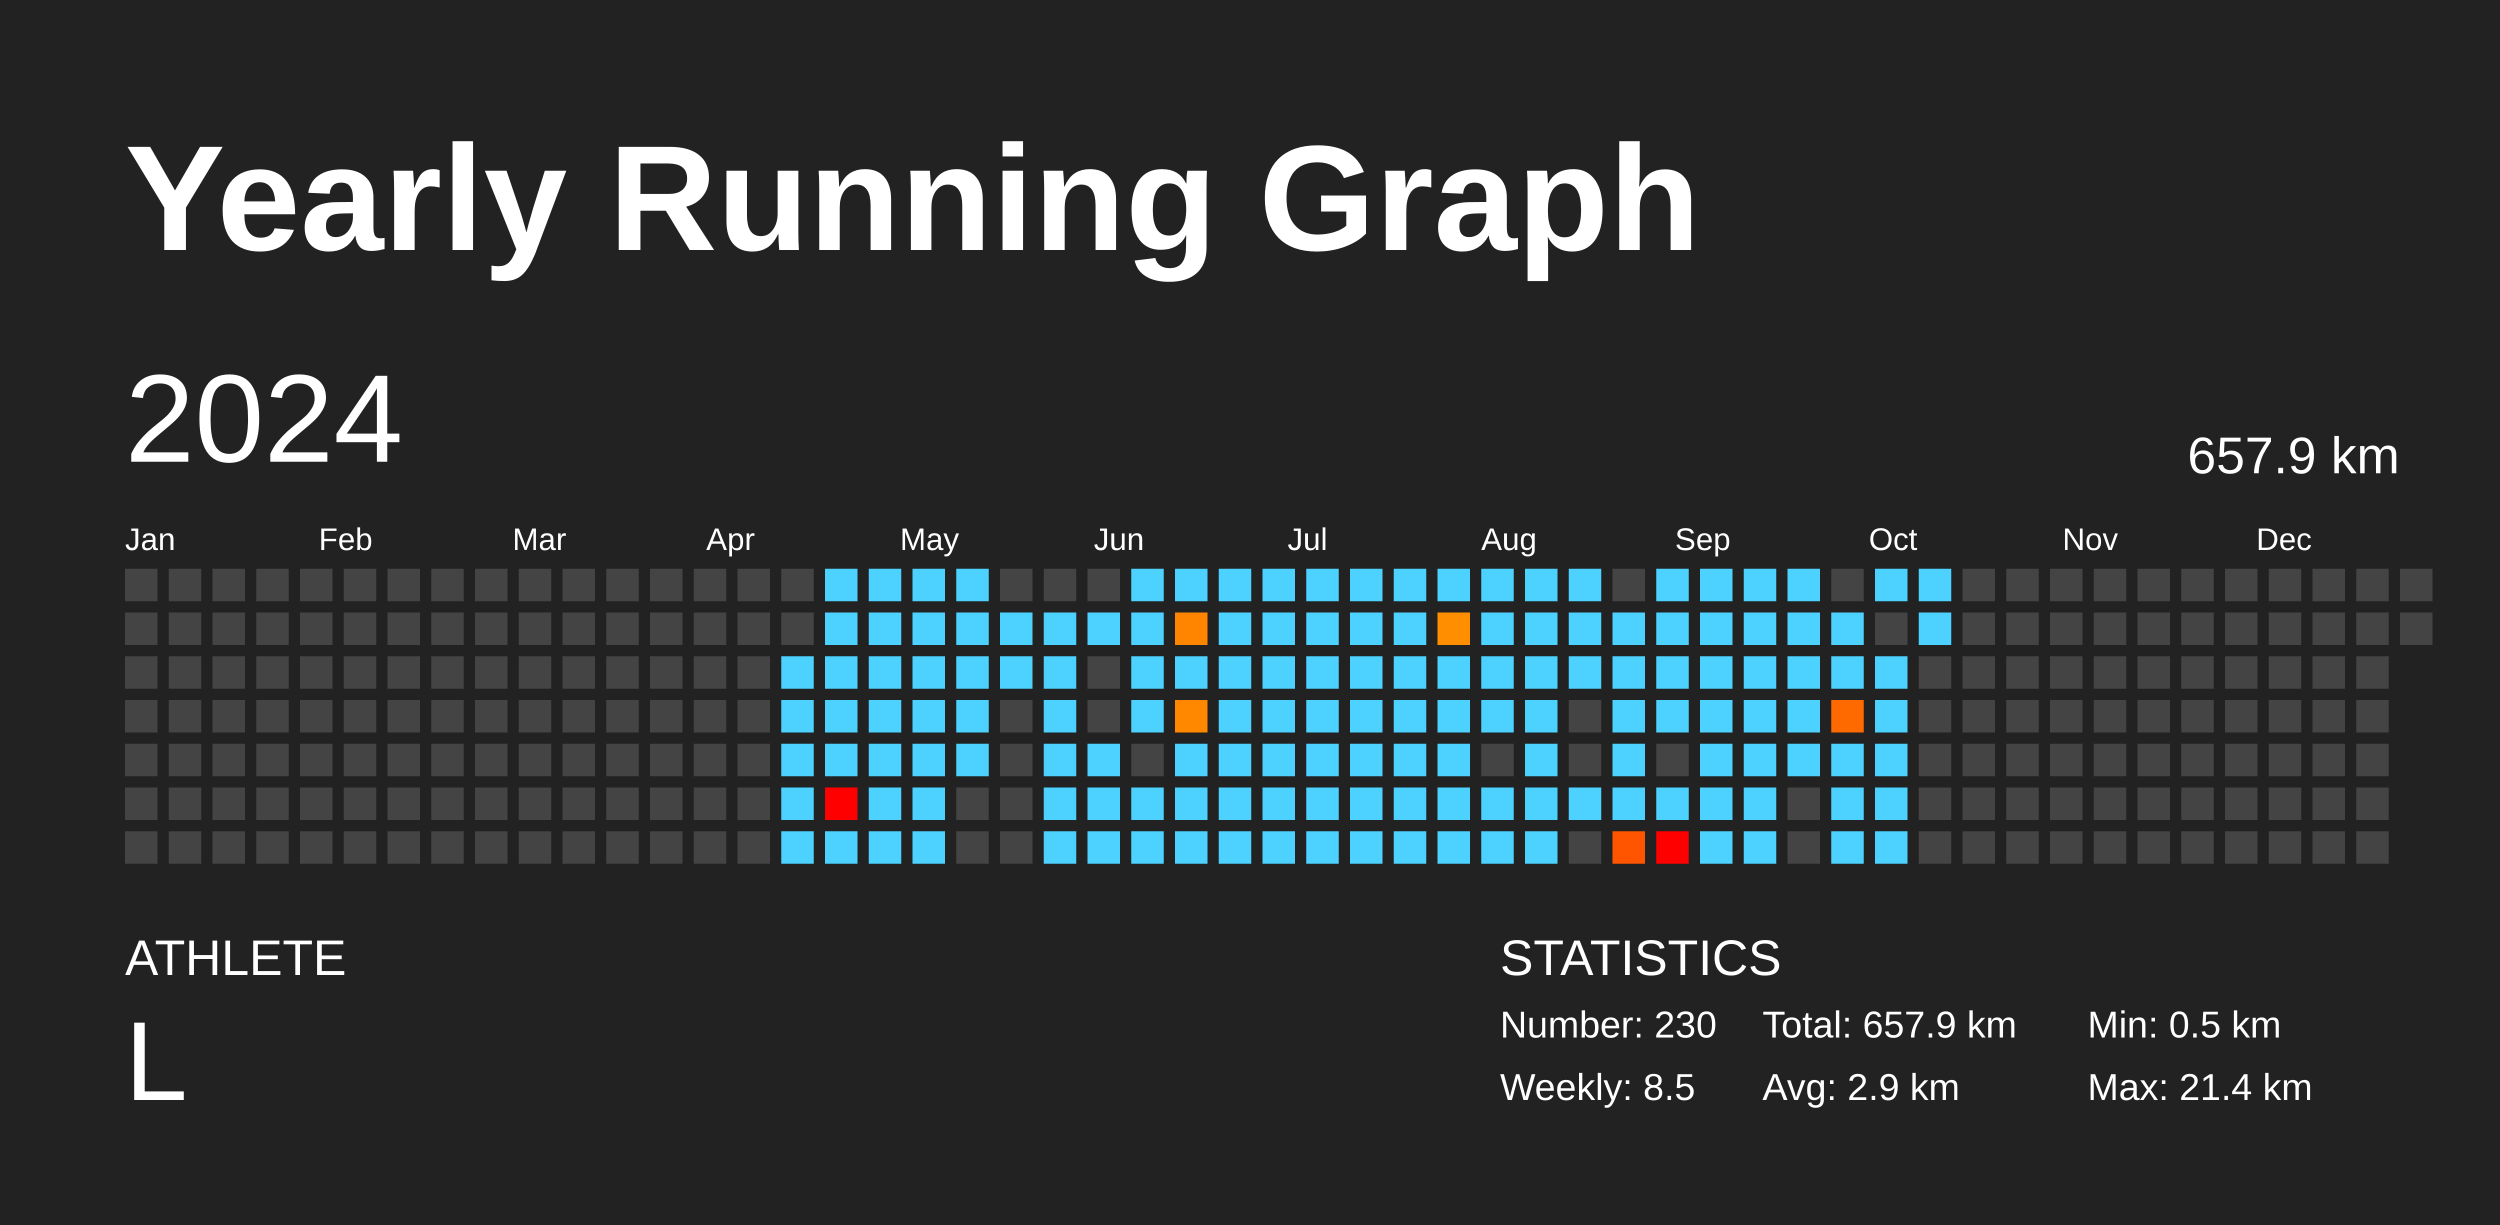
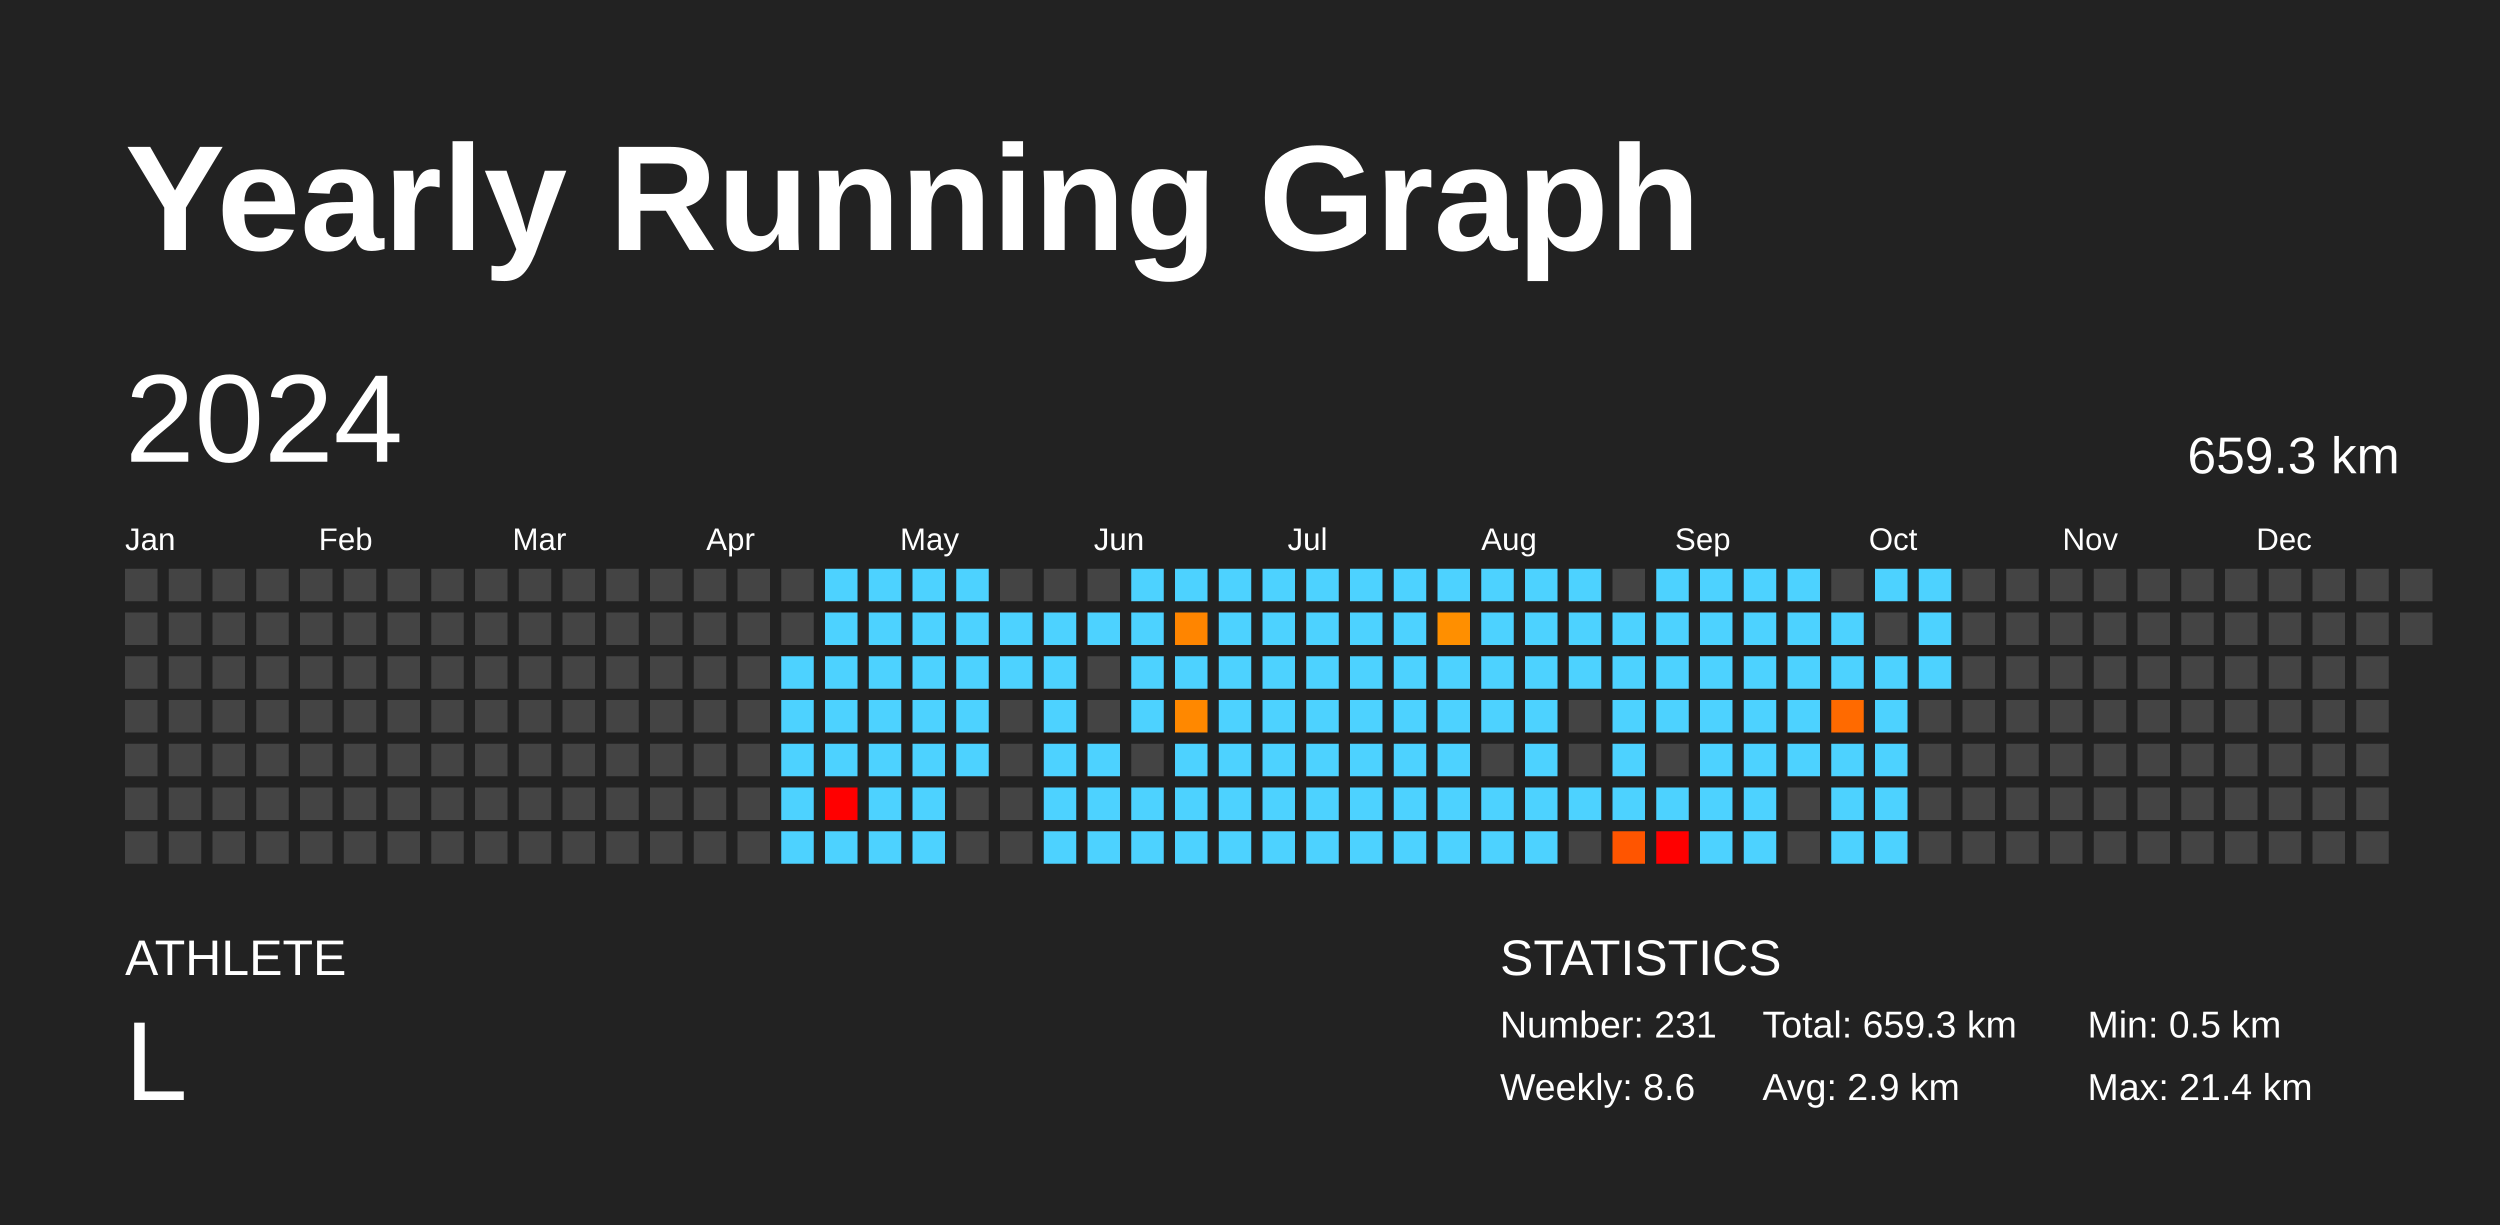
<svg xmlns="http://www.w3.org/2000/svg" baseProfile="full" height="98mm" version="1.1" viewBox="0,0,200,98" width="200mm">
  <defs />
  <rect fill="#222222" height="98" width="200" x="0" y="0" />
  <text fill="#FFFFFF" style="font-size:12px; font-family:Arial; font-weight:bold;" x="10" y="20">Yearly Running Graph</text>
  <text fill="#FFFFFF" style="font-size:4px; font-family:Arial" x="10" y="78">ATHLETE</text>
  <text fill="#FFFFFF" style="font-size:9px; font-family:Arial" x="10" y="88">L</text>
  <text fill="#FFFFFF" style="font-size:4px; font-family:Arial" x="120" y="78">STATISTICS</text>
-   <text fill="#FFFFFF" style="font-size:3px; font-family:Arial" x="120" y="83">Number: 230</text>
-   <text fill="#FFFFFF" style="font-size:3px; font-family:Arial" x="120" y="88">Weekly: 8.5</text>
-   <text fill="#FFFFFF" style="font-size:3px; font-family:Arial" x="141" y="83">Total: 657.9 km</text>
+   <text fill="#FFFFFF" style="font-size:3px; font-family:Arial" x="120" y="83">Number: 231</text>
+   <text fill="#FFFFFF" style="font-size:3px; font-family:Arial" x="120" y="88">Weekly: 8.6</text>
+   <text fill="#FFFFFF" style="font-size:3px; font-family:Arial" x="141" y="83">Total: 659.3 km</text>
  <text fill="#FFFFFF" style="font-size:3px; font-family:Arial" x="141" y="88">Avg: 2.9 km</text>
  <text fill="#FFFFFF" style="font-size:3px; font-family:Arial" x="167" y="83">Min: 0.5 km</text>
  <text fill="#FFFFFF" style="font-size:3px; font-family:Arial" x="167" y="88">Max: 21.4 km</text>
  <text dominant-baseline="hanging" fill="#FFFFFF" style="font-size:10.0px; font-family:Arial;" x="10" y="30">2024</text>
-   <text dominant-baseline="hanging" fill="#FFFFFF" style="font-size:4.125px; font-family:Arial;" x="175" y="35">657.9 km</text>
+   <text dominant-baseline="hanging" fill="#FFFFFF" style="font-size:4.125px; font-family:Arial;" x="175" y="35">659.3 km</text>
  <text fill="#FFFFFF" style="font-size:2.5px; font-family:Arial" x="10.0" y="44">Jan</text>
  <text fill="#FFFFFF" style="font-size:2.5px; font-family:Arial" x="25.5" y="44">Feb</text>
  <text fill="#FFFFFF" style="font-size:2.5px; font-family:Arial" x="41.0" y="44">Mar</text>
  <text fill="#FFFFFF" style="font-size:2.5px; font-family:Arial" x="56.5" y="44">Apr</text>
  <text fill="#FFFFFF" style="font-size:2.5px; font-family:Arial" x="72.0" y="44">May</text>
  <text fill="#FFFFFF" style="font-size:2.5px; font-family:Arial" x="87.5" y="44">Jun</text>
  <text fill="#FFFFFF" style="font-size:2.5px; font-family:Arial" x="103.0" y="44">Jul</text>
  <text fill="#FFFFFF" style="font-size:2.5px; font-family:Arial" x="118.5" y="44">Aug</text>
  <text fill="#FFFFFF" style="font-size:2.5px; font-family:Arial" x="134.0" y="44">Sep</text>
  <text fill="#FFFFFF" style="font-size:2.5px; font-family:Arial" x="149.5" y="44">Oct</text>
  <text fill="#FFFFFF" style="font-size:2.5px; font-family:Arial" x="165.0" y="44">Nov</text>
  <text fill="#FFFFFF" style="font-size:2.5px; font-family:Arial" x="180.5" y="44">Dec</text>
  <rect fill="#444444" height="2.6" width="2.6" x="10.0" y="45.5" />
  <rect fill="#444444" height="2.6" width="2.6" x="10.0" y="49.0" />
  <rect fill="#444444" height="2.6" width="2.6" x="10.0" y="52.5" />
  <rect fill="#444444" height="2.6" width="2.6" x="10.0" y="56.0" />
  <rect fill="#444444" height="2.6" width="2.6" x="10.0" y="59.5" />
  <rect fill="#444444" height="2.6" width="2.6" x="10.0" y="63.0" />
  <rect fill="#444444" height="2.6" width="2.6" x="10.0" y="66.5" />
  <rect fill="#444444" height="2.6" width="2.6" x="13.5" y="45.5" />
  <rect fill="#444444" height="2.6" width="2.6" x="13.5" y="49.0" />
  <rect fill="#444444" height="2.6" width="2.6" x="13.5" y="52.5" />
  <rect fill="#444444" height="2.6" width="2.6" x="13.5" y="56.0" />
  <rect fill="#444444" height="2.6" width="2.6" x="13.5" y="59.5" />
  <rect fill="#444444" height="2.6" width="2.6" x="13.5" y="63.0" />
  <rect fill="#444444" height="2.6" width="2.6" x="13.5" y="66.5" />
  <rect fill="#444444" height="2.6" width="2.6" x="17.0" y="45.5" />
  <rect fill="#444444" height="2.6" width="2.6" x="17.0" y="49.0" />
  <rect fill="#444444" height="2.6" width="2.6" x="17.0" y="52.5" />
  <rect fill="#444444" height="2.6" width="2.6" x="17.0" y="56.0" />
  <rect fill="#444444" height="2.6" width="2.6" x="17.0" y="59.5" />
  <rect fill="#444444" height="2.6" width="2.6" x="17.0" y="63.0" />
  <rect fill="#444444" height="2.6" width="2.6" x="17.0" y="66.5" />
  <rect fill="#444444" height="2.6" width="2.6" x="20.5" y="45.5" />
  <rect fill="#444444" height="2.6" width="2.6" x="20.5" y="49.0" />
  <rect fill="#444444" height="2.6" width="2.6" x="20.5" y="52.5" />
  <rect fill="#444444" height="2.6" width="2.6" x="20.5" y="56.0" />
  <rect fill="#444444" height="2.6" width="2.6" x="20.5" y="59.5" />
  <rect fill="#444444" height="2.6" width="2.6" x="20.5" y="63.0" />
  <rect fill="#444444" height="2.6" width="2.6" x="20.5" y="66.5" />
  <rect fill="#444444" height="2.6" width="2.6" x="24.0" y="45.5" />
  <rect fill="#444444" height="2.6" width="2.6" x="24.0" y="49.0" />
  <rect fill="#444444" height="2.6" width="2.6" x="24.0" y="52.5" />
  <rect fill="#444444" height="2.6" width="2.6" x="24.0" y="56.0" />
  <rect fill="#444444" height="2.6" width="2.6" x="24.0" y="59.5" />
  <rect fill="#444444" height="2.6" width="2.6" x="24.0" y="63.0" />
  <rect fill="#444444" height="2.6" width="2.6" x="24.0" y="66.5" />
  <rect fill="#444444" height="2.6" width="2.6" x="27.5" y="45.5" />
  <rect fill="#444444" height="2.6" width="2.6" x="27.5" y="49.0" />
  <rect fill="#444444" height="2.6" width="2.6" x="27.5" y="52.5" />
  <rect fill="#444444" height="2.6" width="2.6" x="27.5" y="56.0" />
  <rect fill="#444444" height="2.6" width="2.6" x="27.5" y="59.5" />
  <rect fill="#444444" height="2.6" width="2.6" x="27.5" y="63.0" />
  <rect fill="#444444" height="2.6" width="2.6" x="27.5" y="66.5" />
  <rect fill="#444444" height="2.6" width="2.6" x="31.0" y="45.5" />
  <rect fill="#444444" height="2.6" width="2.6" x="31.0" y="49.0" />
  <rect fill="#444444" height="2.6" width="2.6" x="31.0" y="52.5" />
  <rect fill="#444444" height="2.6" width="2.6" x="31.0" y="56.0" />
  <rect fill="#444444" height="2.6" width="2.6" x="31.0" y="59.5" />
  <rect fill="#444444" height="2.6" width="2.6" x="31.0" y="63.0" />
  <rect fill="#444444" height="2.6" width="2.6" x="31.0" y="66.5" />
  <rect fill="#444444" height="2.6" width="2.6" x="34.5" y="45.5" />
  <rect fill="#444444" height="2.6" width="2.6" x="34.5" y="49.0" />
  <rect fill="#444444" height="2.6" width="2.6" x="34.5" y="52.5" />
  <rect fill="#444444" height="2.6" width="2.6" x="34.5" y="56.0" />
  <rect fill="#444444" height="2.6" width="2.6" x="34.5" y="59.5" />
  <rect fill="#444444" height="2.6" width="2.6" x="34.5" y="63.0" />
  <rect fill="#444444" height="2.6" width="2.6" x="34.5" y="66.5" />
  <rect fill="#444444" height="2.6" width="2.6" x="38.0" y="45.5" />
  <rect fill="#444444" height="2.6" width="2.6" x="38.0" y="49.0" />
  <rect fill="#444444" height="2.6" width="2.6" x="38.0" y="52.5" />
  <rect fill="#444444" height="2.6" width="2.6" x="38.0" y="56.0" />
  <rect fill="#444444" height="2.6" width="2.6" x="38.0" y="59.5" />
  <rect fill="#444444" height="2.6" width="2.6" x="38.0" y="63.0" />
  <rect fill="#444444" height="2.6" width="2.6" x="38.0" y="66.5" />
  <rect fill="#444444" height="2.6" width="2.6" x="41.5" y="45.5" />
  <rect fill="#444444" height="2.6" width="2.6" x="41.5" y="49.0" />
  <rect fill="#444444" height="2.6" width="2.6" x="41.5" y="52.5" />
  <rect fill="#444444" height="2.6" width="2.6" x="41.5" y="56.0" />
  <rect fill="#444444" height="2.6" width="2.6" x="41.5" y="59.5" />
  <rect fill="#444444" height="2.6" width="2.6" x="41.5" y="63.0" />
  <rect fill="#444444" height="2.6" width="2.6" x="41.5" y="66.5" />
  <rect fill="#444444" height="2.6" width="2.6" x="45.0" y="45.5" />
  <rect fill="#444444" height="2.6" width="2.6" x="45.0" y="49.0" />
  <rect fill="#444444" height="2.6" width="2.6" x="45.0" y="52.5" />
  <rect fill="#444444" height="2.6" width="2.6" x="45.0" y="56.0" />
  <rect fill="#444444" height="2.6" width="2.6" x="45.0" y="59.5" />
  <rect fill="#444444" height="2.6" width="2.6" x="45.0" y="63.0" />
  <rect fill="#444444" height="2.6" width="2.6" x="45.0" y="66.5" />
  <rect fill="#444444" height="2.6" width="2.6" x="48.5" y="45.5" />
  <rect fill="#444444" height="2.6" width="2.6" x="48.5" y="49.0" />
  <rect fill="#444444" height="2.6" width="2.6" x="48.5" y="52.5" />
  <rect fill="#444444" height="2.6" width="2.6" x="48.5" y="56.0" />
  <rect fill="#444444" height="2.6" width="2.6" x="48.5" y="59.5" />
  <rect fill="#444444" height="2.6" width="2.6" x="48.5" y="63.0" />
  <rect fill="#444444" height="2.6" width="2.6" x="48.5" y="66.5" />
  <rect fill="#444444" height="2.6" width="2.6" x="52.0" y="45.5" />
  <rect fill="#444444" height="2.6" width="2.6" x="52.0" y="49.0" />
  <rect fill="#444444" height="2.6" width="2.6" x="52.0" y="52.5" />
  <rect fill="#444444" height="2.6" width="2.6" x="52.0" y="56.0" />
  <rect fill="#444444" height="2.6" width="2.6" x="52.0" y="59.5" />
  <rect fill="#444444" height="2.6" width="2.6" x="52.0" y="63.0" />
  <rect fill="#444444" height="2.6" width="2.6" x="52.0" y="66.5" />
  <rect fill="#444444" height="2.6" width="2.6" x="55.5" y="45.5" />
  <rect fill="#444444" height="2.6" width="2.6" x="55.5" y="49.0" />
  <rect fill="#444444" height="2.6" width="2.6" x="55.5" y="52.5" />
  <rect fill="#444444" height="2.6" width="2.6" x="55.5" y="56.0" />
  <rect fill="#444444" height="2.6" width="2.6" x="55.5" y="59.5" />
  <rect fill="#444444" height="2.6" width="2.6" x="55.5" y="63.0" />
  <rect fill="#444444" height="2.6" width="2.6" x="55.5" y="66.5" />
  <rect fill="#444444" height="2.6" width="2.6" x="59.0" y="45.5" />
  <rect fill="#444444" height="2.6" width="2.6" x="59.0" y="49.0" />
  <rect fill="#444444" height="2.6" width="2.6" x="59.0" y="52.5" />
  <rect fill="#444444" height="2.6" width="2.6" x="59.0" y="56.0" />
  <rect fill="#444444" height="2.6" width="2.6" x="59.0" y="59.5" />
  <rect fill="#444444" height="2.6" width="2.6" x="59.0" y="63.0" />
  <rect fill="#444444" height="2.6" width="2.6" x="59.0" y="66.5" />
  <rect fill="#444444" height="2.6" width="2.6" x="62.5" y="45.5" />
  <rect fill="#444444" height="2.6" width="2.6" x="62.5" y="49.0" />
  <rect fill="#4dd2ff" height="2.6" width="2.6" x="62.5" y="52.5" />
  <rect fill="#4dd2ff" height="2.6" width="2.6" x="62.5" y="56.0" />
  <rect fill="#4dd2ff" height="2.6" width="2.6" x="62.5" y="59.5" />
  <rect fill="#4dd2ff" height="2.6" width="2.6" x="62.5" y="63.0" />
  <rect fill="#4dd2ff" height="2.6" width="2.6" x="62.5" y="66.5" />
  <rect fill="#4dd2ff" height="2.6" width="2.6" x="66.0" y="45.5" />
  <rect fill="#4dd2ff" height="2.6" width="2.6" x="66.0" y="49.0" />
  <rect fill="#4dd2ff" height="2.6" width="2.6" x="66.0" y="52.5" />
  <rect fill="#4dd2ff" height="2.6" width="2.6" x="66.0" y="56.0" />
  <rect fill="#4dd2ff" height="2.6" width="2.6" x="66.0" y="59.5" />
  <rect fill="red" height="2.6" width="2.6" x="66.0" y="63.0" />
  <rect fill="#4dd2ff" height="2.6" width="2.6" x="66.0" y="66.5" />
  <rect fill="#4dd2ff" height="2.6" width="2.6" x="69.5" y="45.5" />
  <rect fill="#4dd2ff" height="2.6" width="2.6" x="69.5" y="49.0" />
  <rect fill="#4dd2ff" height="2.6" width="2.6" x="69.5" y="52.5" />
  <rect fill="#4dd2ff" height="2.6" width="2.6" x="69.5" y="56.0" />
  <rect fill="#4dd2ff" height="2.6" width="2.6" x="69.5" y="59.5" />
  <rect fill="#4dd2ff" height="2.6" width="2.6" x="69.5" y="63.0" />
  <rect fill="#4dd2ff" height="2.6" width="2.6" x="69.5" y="66.5" />
  <rect fill="#4dd2ff" height="2.6" width="2.6" x="73.0" y="45.5" />
  <rect fill="#4dd2ff" height="2.6" width="2.6" x="73.0" y="49.0" />
  <rect fill="#4dd2ff" height="2.6" width="2.6" x="73.0" y="52.5" />
  <rect fill="#4dd2ff" height="2.6" width="2.6" x="73.0" y="56.0" />
  <rect fill="#4dd2ff" height="2.6" width="2.6" x="73.0" y="59.5" />
  <rect fill="#4dd2ff" height="2.6" width="2.6" x="73.0" y="63.0" />
  <rect fill="#4dd2ff" height="2.6" width="2.6" x="73.0" y="66.5" />
  <rect fill="#4dd2ff" height="2.6" width="2.6" x="76.5" y="45.5" />
  <rect fill="#4dd2ff" height="2.6" width="2.6" x="76.5" y="49.0" />
  <rect fill="#4dd2ff" height="2.6" width="2.6" x="76.5" y="52.5" />
  <rect fill="#4dd2ff" height="2.6" width="2.6" x="76.5" y="56.0" />
  <rect fill="#4dd2ff" height="2.6" width="2.6" x="76.5" y="59.5" />
  <rect fill="#444444" height="2.6" width="2.6" x="76.5" y="63.0" />
  <rect fill="#444444" height="2.6" width="2.6" x="76.5" y="66.5" />
  <rect fill="#444444" height="2.6" width="2.6" x="80.0" y="45.5" />
  <rect fill="#4dd2ff" height="2.6" width="2.6" x="80.0" y="49.0" />
  <rect fill="#4dd2ff" height="2.6" width="2.6" x="80.0" y="52.5" />
  <rect fill="#444444" height="2.6" width="2.6" x="80.0" y="56.0" />
  <rect fill="#444444" height="2.6" width="2.6" x="80.0" y="59.5" />
  <rect fill="#444444" height="2.6" width="2.6" x="80.0" y="63.0" />
  <rect fill="#444444" height="2.6" width="2.6" x="80.0" y="66.5" />
  <rect fill="#444444" height="2.6" width="2.6" x="83.5" y="45.5" />
  <rect fill="#4dd2ff" height="2.6" width="2.6" x="83.5" y="49.0" />
  <rect fill="#4dd2ff" height="2.6" width="2.6" x="83.5" y="52.5" />
  <rect fill="#4dd2ff" height="2.6" width="2.6" x="83.5" y="56.0" />
  <rect fill="#4dd2ff" height="2.6" width="2.6" x="83.5" y="59.5" />
  <rect fill="#4dd2ff" height="2.6" width="2.6" x="83.5" y="63.0" />
  <rect fill="#4dd2ff" height="2.6" width="2.6" x="83.5" y="66.5" />
  <rect fill="#444444" height="2.6" width="2.6" x="87.0" y="45.5" />
  <rect fill="#4dd2ff" height="2.6" width="2.6" x="87.0" y="49.0" />
  <rect fill="#444444" height="2.6" width="2.6" x="87.0" y="52.5" />
  <rect fill="#444444" height="2.6" width="2.6" x="87.0" y="56.0" />
  <rect fill="#4dd2ff" height="2.6" width="2.6" x="87.0" y="59.5" />
  <rect fill="#4dd2ff" height="2.6" width="2.6" x="87.0" y="63.0" />
  <rect fill="#4dd2ff" height="2.6" width="2.6" x="87.0" y="66.5" />
  <rect fill="#4dd2ff" height="2.6" width="2.6" x="90.5" y="45.5" />
  <rect fill="#4dd2ff" height="2.6" width="2.6" x="90.5" y="49.0" />
  <rect fill="#4dd2ff" height="2.6" width="2.6" x="90.5" y="52.5" />
  <rect fill="#4dd2ff" height="2.6" width="2.6" x="90.5" y="56.0" />
  <rect fill="#444444" height="2.6" width="2.6" x="90.5" y="59.5" />
  <rect fill="#4dd2ff" height="2.6" width="2.6" x="90.5" y="63.0" />
  <rect fill="#4dd2ff" height="2.6" width="2.6" x="90.5" y="66.5" />
  <rect fill="#4dd2ff" height="2.6" width="2.6" x="94.0" y="45.5" />
  <rect fill="#ff8500" height="2.6" width="2.6" x="94.0" y="49.0" />
  <rect fill="#4dd2ff" height="2.6" width="2.6" x="94.0" y="52.5" />
  <rect fill="#ff8800" height="2.6" width="2.6" x="94.0" y="56.0" />
  <rect fill="#4dd2ff" height="2.6" width="2.6" x="94.0" y="59.5" />
  <rect fill="#4dd2ff" height="2.6" width="2.6" x="94.0" y="63.0" />
  <rect fill="#4dd2ff" height="2.6" width="2.6" x="94.0" y="66.5" />
  <rect fill="#4dd2ff" height="2.6" width="2.6" x="97.5" y="45.5" />
  <rect fill="#4dd2ff" height="2.6" width="2.6" x="97.5" y="49.0" />
  <rect fill="#4dd2ff" height="2.6" width="2.6" x="97.5" y="52.5" />
  <rect fill="#4dd2ff" height="2.6" width="2.6" x="97.5" y="56.0" />
  <rect fill="#4dd2ff" height="2.6" width="2.6" x="97.5" y="59.5" />
  <rect fill="#4dd2ff" height="2.6" width="2.6" x="97.5" y="63.0" />
  <rect fill="#4dd2ff" height="2.6" width="2.6" x="97.5" y="66.5" />
  <rect fill="#4dd2ff" height="2.6" width="2.6" x="101.0" y="45.5" />
  <rect fill="#4dd2ff" height="2.6" width="2.6" x="101.0" y="49.0" />
  <rect fill="#4dd2ff" height="2.6" width="2.6" x="101.0" y="52.5" />
  <rect fill="#4dd2ff" height="2.6" width="2.6" x="101.0" y="56.0" />
  <rect fill="#4dd2ff" height="2.6" width="2.6" x="101.0" y="59.5" />
  <rect fill="#4dd2ff" height="2.6" width="2.6" x="101.0" y="63.0" />
  <rect fill="#4dd2ff" height="2.6" width="2.6" x="101.0" y="66.5" />
  <rect fill="#4dd2ff" height="2.6" width="2.6" x="104.5" y="45.5" />
  <rect fill="#4dd2ff" height="2.6" width="2.6" x="104.5" y="49.0" />
  <rect fill="#4dd2ff" height="2.6" width="2.6" x="104.5" y="52.5" />
  <rect fill="#4dd2ff" height="2.6" width="2.6" x="104.5" y="56.0" />
  <rect fill="#4dd2ff" height="2.6" width="2.6" x="104.5" y="59.5" />
  <rect fill="#4dd2ff" height="2.6" width="2.6" x="104.5" y="63.0" />
  <rect fill="#4dd2ff" height="2.6" width="2.6" x="104.5" y="66.5" />
  <rect fill="#4dd2ff" height="2.6" width="2.6" x="108.0" y="45.5" />
  <rect fill="#4dd2ff" height="2.6" width="2.6" x="108.0" y="49.0" />
  <rect fill="#4dd2ff" height="2.6" width="2.6" x="108.0" y="52.5" />
  <rect fill="#4dd2ff" height="2.6" width="2.6" x="108.0" y="56.0" />
  <rect fill="#4dd2ff" height="2.6" width="2.6" x="108.0" y="59.5" />
  <rect fill="#4dd2ff" height="2.6" width="2.6" x="108.0" y="63.0" />
  <rect fill="#4dd2ff" height="2.6" width="2.6" x="108.0" y="66.5" />
  <rect fill="#4dd2ff" height="2.6" width="2.6" x="111.5" y="45.5" />
  <rect fill="#4dd2ff" height="2.6" width="2.6" x="111.5" y="49.0" />
  <rect fill="#4dd2ff" height="2.6" width="2.6" x="111.5" y="52.5" />
  <rect fill="#4dd2ff" height="2.6" width="2.6" x="111.5" y="56.0" />
  <rect fill="#4dd2ff" height="2.6" width="2.6" x="111.5" y="59.5" />
  <rect fill="#4dd2ff" height="2.6" width="2.6" x="111.5" y="63.0" />
  <rect fill="#4dd2ff" height="2.6" width="2.6" x="111.5" y="66.5" />
  <rect fill="#4dd2ff" height="2.6" width="2.6" x="115.0" y="45.5" />
  <rect fill="#ff8f00" height="2.6" width="2.6" x="115.0" y="49.0" />
  <rect fill="#4dd2ff" height="2.6" width="2.6" x="115.0" y="52.5" />
  <rect fill="#4dd2ff" height="2.6" width="2.6" x="115.0" y="56.0" />
  <rect fill="#4dd2ff" height="2.6" width="2.6" x="115.0" y="59.5" />
  <rect fill="#4dd2ff" height="2.6" width="2.6" x="115.0" y="63.0" />
  <rect fill="#4dd2ff" height="2.6" width="2.6" x="115.0" y="66.5" />
  <rect fill="#4dd2ff" height="2.6" width="2.6" x="118.5" y="45.5" />
  <rect fill="#4dd2ff" height="2.6" width="2.6" x="118.5" y="49.0" />
  <rect fill="#4dd2ff" height="2.6" width="2.6" x="118.5" y="52.5" />
  <rect fill="#4dd2ff" height="2.6" width="2.6" x="118.5" y="56.0" />
  <rect fill="#444444" height="2.6" width="2.6" x="118.5" y="59.5" />
  <rect fill="#4dd2ff" height="2.6" width="2.6" x="118.5" y="63.0" />
  <rect fill="#4dd2ff" height="2.6" width="2.6" x="118.5" y="66.5" />
  <rect fill="#4dd2ff" height="2.6" width="2.6" x="122.0" y="45.5" />
  <rect fill="#4dd2ff" height="2.6" width="2.6" x="122.0" y="49.0" />
  <rect fill="#4dd2ff" height="2.6" width="2.6" x="122.0" y="52.5" />
  <rect fill="#4dd2ff" height="2.6" width="2.6" x="122.0" y="56.0" />
  <rect fill="#4dd2ff" height="2.6" width="2.6" x="122.0" y="59.5" />
  <rect fill="#4dd2ff" height="2.6" width="2.6" x="122.0" y="63.0" />
  <rect fill="#4dd2ff" height="2.6" width="2.6" x="122.0" y="66.5" />
  <rect fill="#4dd2ff" height="2.6" width="2.6" x="125.5" y="45.5" />
  <rect fill="#4dd2ff" height="2.6" width="2.6" x="125.5" y="49.0" />
  <rect fill="#4dd2ff" height="2.6" width="2.6" x="125.5" y="52.5" />
  <rect fill="#444444" height="2.6" width="2.6" x="125.5" y="56.0" />
  <rect fill="#444444" height="2.6" width="2.6" x="125.5" y="59.5" />
  <rect fill="#4dd2ff" height="2.6" width="2.6" x="125.5" y="63.0" />
  <rect fill="#444444" height="2.6" width="2.6" x="125.5" y="66.5" />
  <rect fill="#444444" height="2.6" width="2.6" x="129.0" y="45.5" />
  <rect fill="#4dd2ff" height="2.6" width="2.6" x="129.0" y="49.0" />
  <rect fill="#4dd2ff" height="2.6" width="2.6" x="129.0" y="52.5" />
  <rect fill="#4dd2ff" height="2.6" width="2.6" x="129.0" y="56.0" />
  <rect fill="#4dd2ff" height="2.6" width="2.6" x="129.0" y="59.5" />
  <rect fill="#4dd2ff" height="2.6" width="2.6" x="129.0" y="63.0" />
  <rect fill="#ff5500" height="2.6" width="2.6" x="129.0" y="66.5" />
  <rect fill="#4dd2ff" height="2.6" width="2.6" x="132.5" y="45.5" />
  <rect fill="#4dd2ff" height="2.6" width="2.6" x="132.5" y="49.0" />
  <rect fill="#4dd2ff" height="2.6" width="2.6" x="132.5" y="52.5" />
  <rect fill="#4dd2ff" height="2.6" width="2.6" x="132.5" y="56.0" />
  <rect fill="#444444" height="2.6" width="2.6" x="132.5" y="59.5" />
  <rect fill="#4dd2ff" height="2.6" width="2.6" x="132.5" y="63.0" />
  <rect fill="red" height="2.6" width="2.6" x="132.5" y="66.5" />
  <rect fill="#4dd2ff" height="2.6" width="2.6" x="136.0" y="45.5" />
  <rect fill="#4dd2ff" height="2.6" width="2.6" x="136.0" y="49.0" />
  <rect fill="#4dd2ff" height="2.6" width="2.6" x="136.0" y="52.5" />
  <rect fill="#4dd2ff" height="2.6" width="2.6" x="136.0" y="56.0" />
  <rect fill="#4dd2ff" height="2.6" width="2.6" x="136.0" y="59.5" />
  <rect fill="#4dd2ff" height="2.6" width="2.6" x="136.0" y="63.0" />
  <rect fill="#4dd2ff" height="2.6" width="2.6" x="136.0" y="66.5" />
  <rect fill="#4dd2ff" height="2.6" width="2.6" x="139.5" y="45.5" />
  <rect fill="#4dd2ff" height="2.6" width="2.6" x="139.5" y="49.0" />
  <rect fill="#4dd2ff" height="2.6" width="2.6" x="139.5" y="52.5" />
  <rect fill="#4dd2ff" height="2.6" width="2.6" x="139.5" y="56.0" />
  <rect fill="#4dd2ff" height="2.6" width="2.6" x="139.5" y="59.5" />
  <rect fill="#4dd2ff" height="2.6" width="2.6" x="139.5" y="63.0" />
  <rect fill="#4dd2ff" height="2.6" width="2.6" x="139.5" y="66.5" />
  <rect fill="#4dd2ff" height="2.6" width="2.6" x="143.0" y="45.5" />
  <rect fill="#4dd2ff" height="2.6" width="2.6" x="143.0" y="49.0" />
  <rect fill="#4dd2ff" height="2.6" width="2.6" x="143.0" y="52.5" />
  <rect fill="#4dd2ff" height="2.6" width="2.6" x="143.0" y="56.0" />
  <rect fill="#4dd2ff" height="2.6" width="2.6" x="143.0" y="59.5" />
  <rect fill="#444444" height="2.6" width="2.6" x="143.0" y="63.0" />
  <rect fill="#444444" height="2.6" width="2.6" x="143.0" y="66.5" />
  <rect fill="#444444" height="2.6" width="2.6" x="146.5" y="45.5" />
  <rect fill="#4dd2ff" height="2.6" width="2.6" x="146.5" y="49.0" />
  <rect fill="#4dd2ff" height="2.6" width="2.6" x="146.5" y="52.5" />
  <rect fill="#ff6a00" height="2.6" width="2.6" x="146.5" y="56.0" />
  <rect fill="#4dd2ff" height="2.6" width="2.6" x="146.5" y="59.5" />
  <rect fill="#4dd2ff" height="2.6" width="2.6" x="146.5" y="63.0" />
  <rect fill="#4dd2ff" height="2.6" width="2.6" x="146.5" y="66.5" />
  <rect fill="#4dd2ff" height="2.6" width="2.6" x="150.0" y="45.5" />
  <rect fill="#444444" height="2.6" width="2.6" x="150.0" y="49.0" />
  <rect fill="#4dd2ff" height="2.6" width="2.6" x="150.0" y="52.5" />
  <rect fill="#4dd2ff" height="2.6" width="2.6" x="150.0" y="56.0" />
  <rect fill="#4dd2ff" height="2.6" width="2.6" x="150.0" y="59.5" />
  <rect fill="#4dd2ff" height="2.6" width="2.6" x="150.0" y="63.0" />
  <rect fill="#4dd2ff" height="2.6" width="2.6" x="150.0" y="66.5" />
  <rect fill="#4dd2ff" height="2.6" width="2.6" x="153.5" y="45.5" />
  <rect fill="#4dd2ff" height="2.6" width="2.6" x="153.5" y="49.0" />
-   <rect fill="#444444" height="2.6" width="2.6" x="153.5" y="52.5" />
+   <rect fill="#4dd2ff" height="2.6" width="2.6" x="153.5" y="52.5" />
  <rect fill="#444444" height="2.6" width="2.6" x="153.5" y="56.0" />
  <rect fill="#444444" height="2.6" width="2.6" x="153.5" y="59.5" />
  <rect fill="#444444" height="2.6" width="2.6" x="153.5" y="63.0" />
  <rect fill="#444444" height="2.6" width="2.6" x="153.5" y="66.5" />
  <rect fill="#444444" height="2.6" width="2.6" x="157.0" y="45.5" />
  <rect fill="#444444" height="2.6" width="2.6" x="157.0" y="49.0" />
  <rect fill="#444444" height="2.6" width="2.6" x="157.0" y="52.5" />
  <rect fill="#444444" height="2.6" width="2.6" x="157.0" y="56.0" />
  <rect fill="#444444" height="2.6" width="2.6" x="157.0" y="59.5" />
  <rect fill="#444444" height="2.6" width="2.6" x="157.0" y="63.0" />
  <rect fill="#444444" height="2.6" width="2.6" x="157.0" y="66.5" />
  <rect fill="#444444" height="2.6" width="2.6" x="160.5" y="45.5" />
  <rect fill="#444444" height="2.6" width="2.6" x="160.5" y="49.0" />
  <rect fill="#444444" height="2.6" width="2.6" x="160.5" y="52.5" />
  <rect fill="#444444" height="2.6" width="2.6" x="160.5" y="56.0" />
  <rect fill="#444444" height="2.6" width="2.6" x="160.5" y="59.5" />
  <rect fill="#444444" height="2.6" width="2.6" x="160.5" y="63.0" />
  <rect fill="#444444" height="2.6" width="2.6" x="160.5" y="66.5" />
  <rect fill="#444444" height="2.6" width="2.6" x="164.0" y="45.5" />
  <rect fill="#444444" height="2.6" width="2.6" x="164.0" y="49.0" />
  <rect fill="#444444" height="2.6" width="2.6" x="164.0" y="52.5" />
  <rect fill="#444444" height="2.6" width="2.6" x="164.0" y="56.0" />
  <rect fill="#444444" height="2.6" width="2.6" x="164.0" y="59.5" />
  <rect fill="#444444" height="2.6" width="2.6" x="164.0" y="63.0" />
  <rect fill="#444444" height="2.6" width="2.6" x="164.0" y="66.5" />
  <rect fill="#444444" height="2.6" width="2.6" x="167.5" y="45.5" />
  <rect fill="#444444" height="2.6" width="2.6" x="167.5" y="49.0" />
  <rect fill="#444444" height="2.6" width="2.6" x="167.5" y="52.5" />
  <rect fill="#444444" height="2.6" width="2.6" x="167.5" y="56.0" />
  <rect fill="#444444" height="2.6" width="2.6" x="167.5" y="59.5" />
  <rect fill="#444444" height="2.6" width="2.6" x="167.5" y="63.0" />
  <rect fill="#444444" height="2.6" width="2.6" x="167.5" y="66.5" />
  <rect fill="#444444" height="2.6" width="2.6" x="171.0" y="45.5" />
  <rect fill="#444444" height="2.6" width="2.6" x="171.0" y="49.0" />
  <rect fill="#444444" height="2.6" width="2.6" x="171.0" y="52.5" />
  <rect fill="#444444" height="2.6" width="2.6" x="171.0" y="56.0" />
  <rect fill="#444444" height="2.6" width="2.6" x="171.0" y="59.5" />
  <rect fill="#444444" height="2.6" width="2.6" x="171.0" y="63.0" />
  <rect fill="#444444" height="2.6" width="2.6" x="171.0" y="66.5" />
  <rect fill="#444444" height="2.6" width="2.6" x="174.5" y="45.5" />
  <rect fill="#444444" height="2.6" width="2.6" x="174.5" y="49.0" />
  <rect fill="#444444" height="2.6" width="2.6" x="174.5" y="52.5" />
  <rect fill="#444444" height="2.6" width="2.6" x="174.5" y="56.0" />
  <rect fill="#444444" height="2.6" width="2.6" x="174.5" y="59.5" />
  <rect fill="#444444" height="2.6" width="2.6" x="174.5" y="63.0" />
  <rect fill="#444444" height="2.6" width="2.6" x="174.5" y="66.5" />
  <rect fill="#444444" height="2.6" width="2.6" x="178.0" y="45.5" />
  <rect fill="#444444" height="2.6" width="2.6" x="178.0" y="49.0" />
  <rect fill="#444444" height="2.6" width="2.6" x="178.0" y="52.5" />
  <rect fill="#444444" height="2.6" width="2.6" x="178.0" y="56.0" />
  <rect fill="#444444" height="2.6" width="2.6" x="178.0" y="59.5" />
  <rect fill="#444444" height="2.6" width="2.6" x="178.0" y="63.0" />
  <rect fill="#444444" height="2.6" width="2.6" x="178.0" y="66.5" />
  <rect fill="#444444" height="2.6" width="2.6" x="181.5" y="45.5" />
  <rect fill="#444444" height="2.6" width="2.6" x="181.5" y="49.0" />
  <rect fill="#444444" height="2.6" width="2.6" x="181.5" y="52.5" />
  <rect fill="#444444" height="2.6" width="2.6" x="181.5" y="56.0" />
  <rect fill="#444444" height="2.6" width="2.6" x="181.5" y="59.5" />
  <rect fill="#444444" height="2.6" width="2.6" x="181.5" y="63.0" />
  <rect fill="#444444" height="2.6" width="2.6" x="181.5" y="66.5" />
  <rect fill="#444444" height="2.6" width="2.6" x="185.0" y="45.5" />
  <rect fill="#444444" height="2.6" width="2.6" x="185.0" y="49.0" />
  <rect fill="#444444" height="2.6" width="2.6" x="185.0" y="52.5" />
  <rect fill="#444444" height="2.6" width="2.6" x="185.0" y="56.0" />
  <rect fill="#444444" height="2.6" width="2.6" x="185.0" y="59.5" />
  <rect fill="#444444" height="2.6" width="2.6" x="185.0" y="63.0" />
  <rect fill="#444444" height="2.6" width="2.6" x="185.0" y="66.5" />
  <rect fill="#444444" height="2.6" width="2.6" x="188.5" y="45.5" />
  <rect fill="#444444" height="2.6" width="2.6" x="188.5" y="49.0" />
  <rect fill="#444444" height="2.6" width="2.6" x="188.5" y="52.5" />
  <rect fill="#444444" height="2.6" width="2.6" x="188.5" y="56.0" />
  <rect fill="#444444" height="2.6" width="2.6" x="188.5" y="59.5" />
  <rect fill="#444444" height="2.6" width="2.6" x="188.5" y="63.0" />
  <rect fill="#444444" height="2.6" width="2.6" x="188.5" y="66.5" />
  <rect fill="#444444" height="2.6" width="2.6" x="192.0" y="45.5" />
  <rect fill="#444444" height="2.6" width="2.6" x="192.0" y="49.0" />
</svg>
